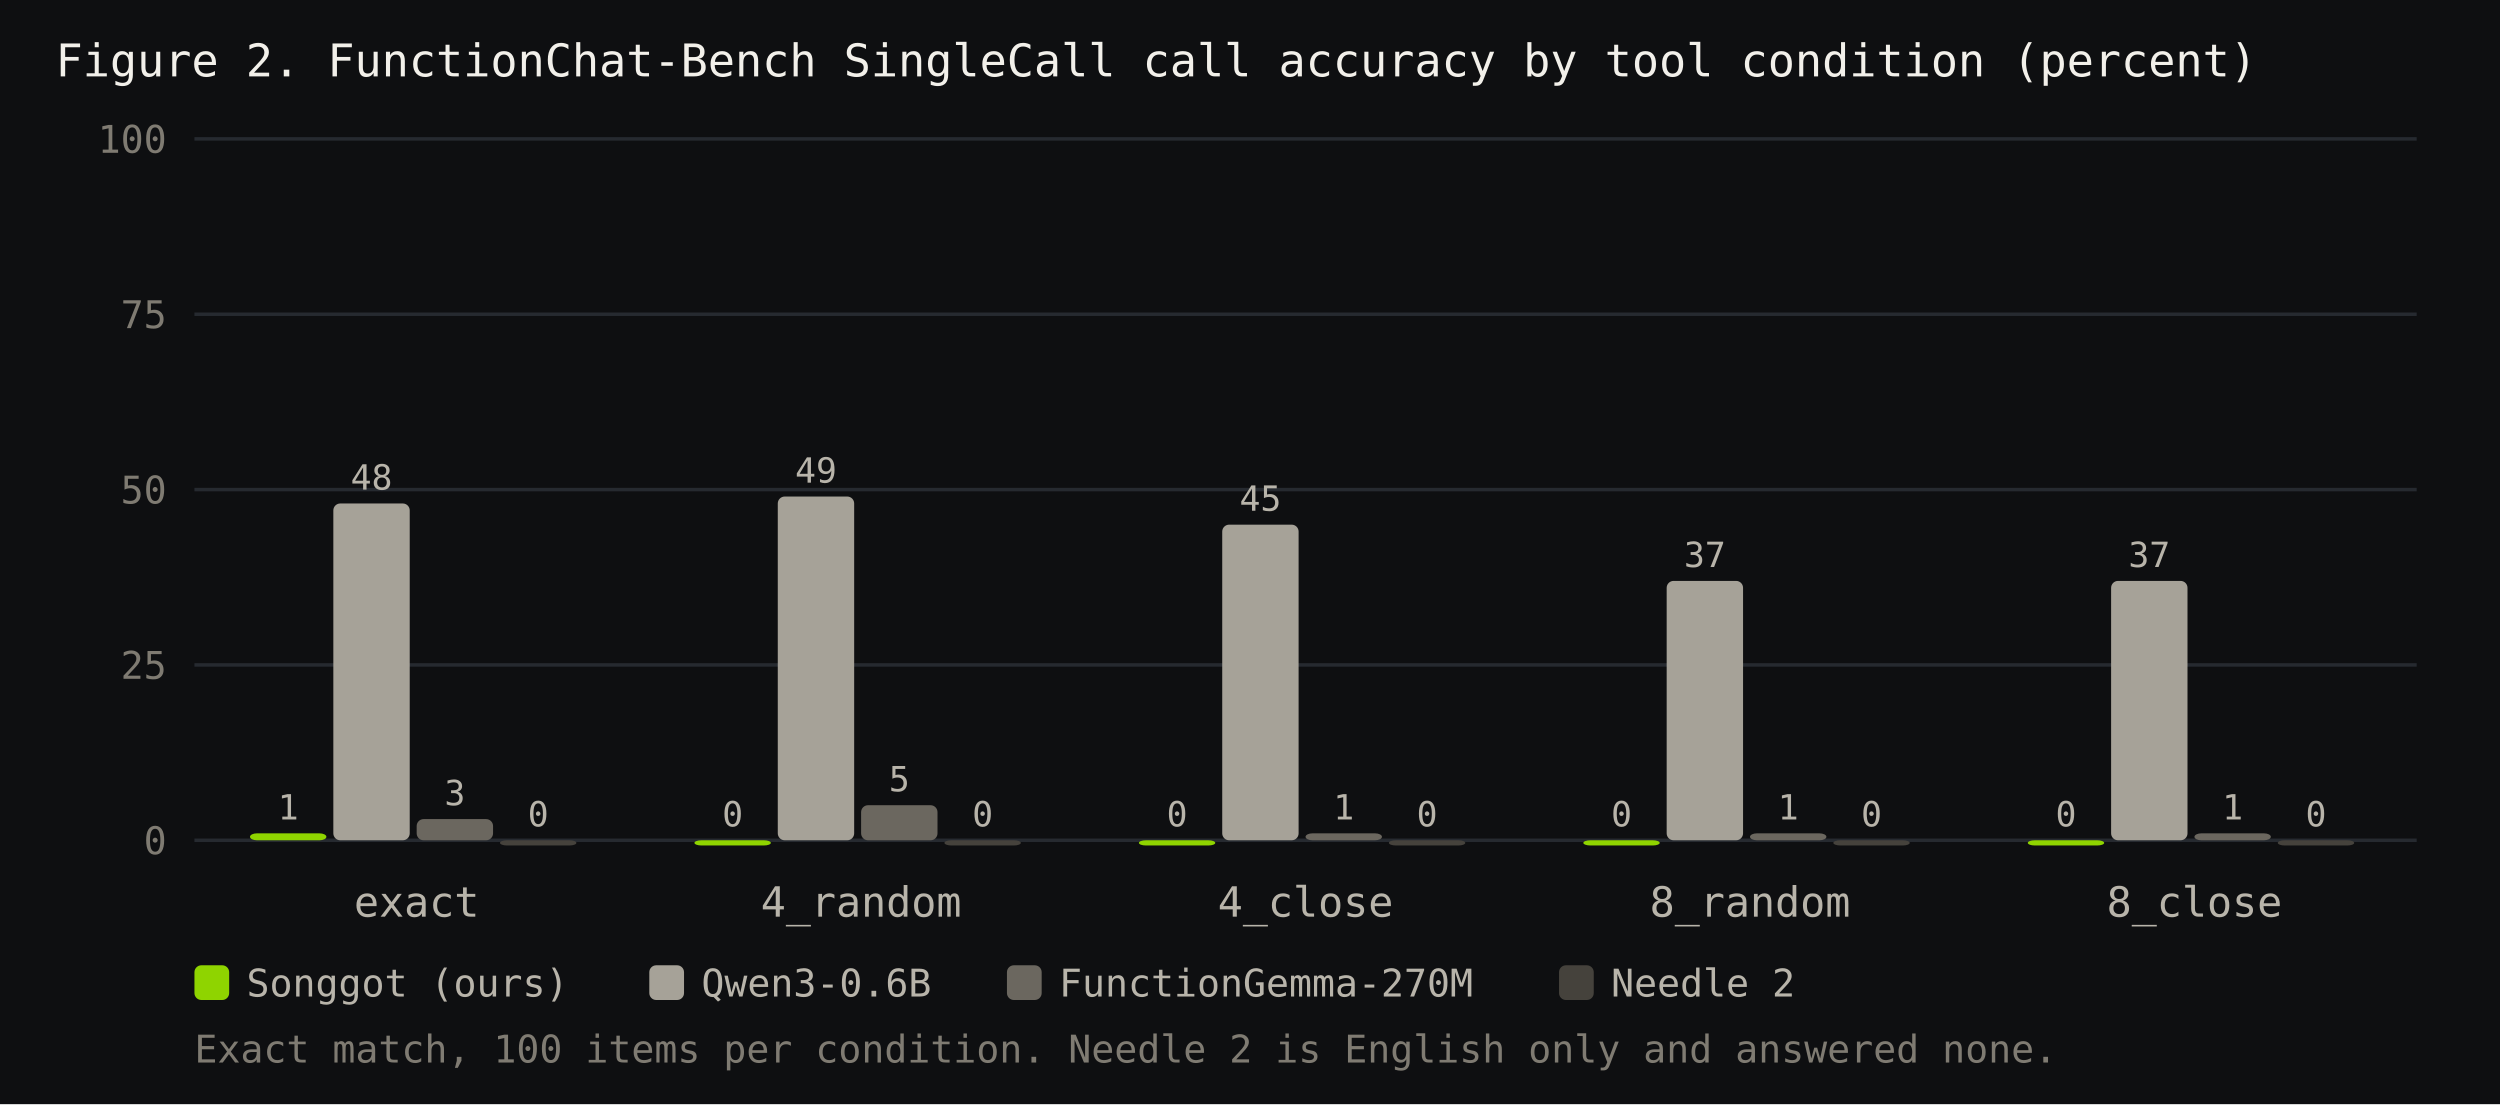
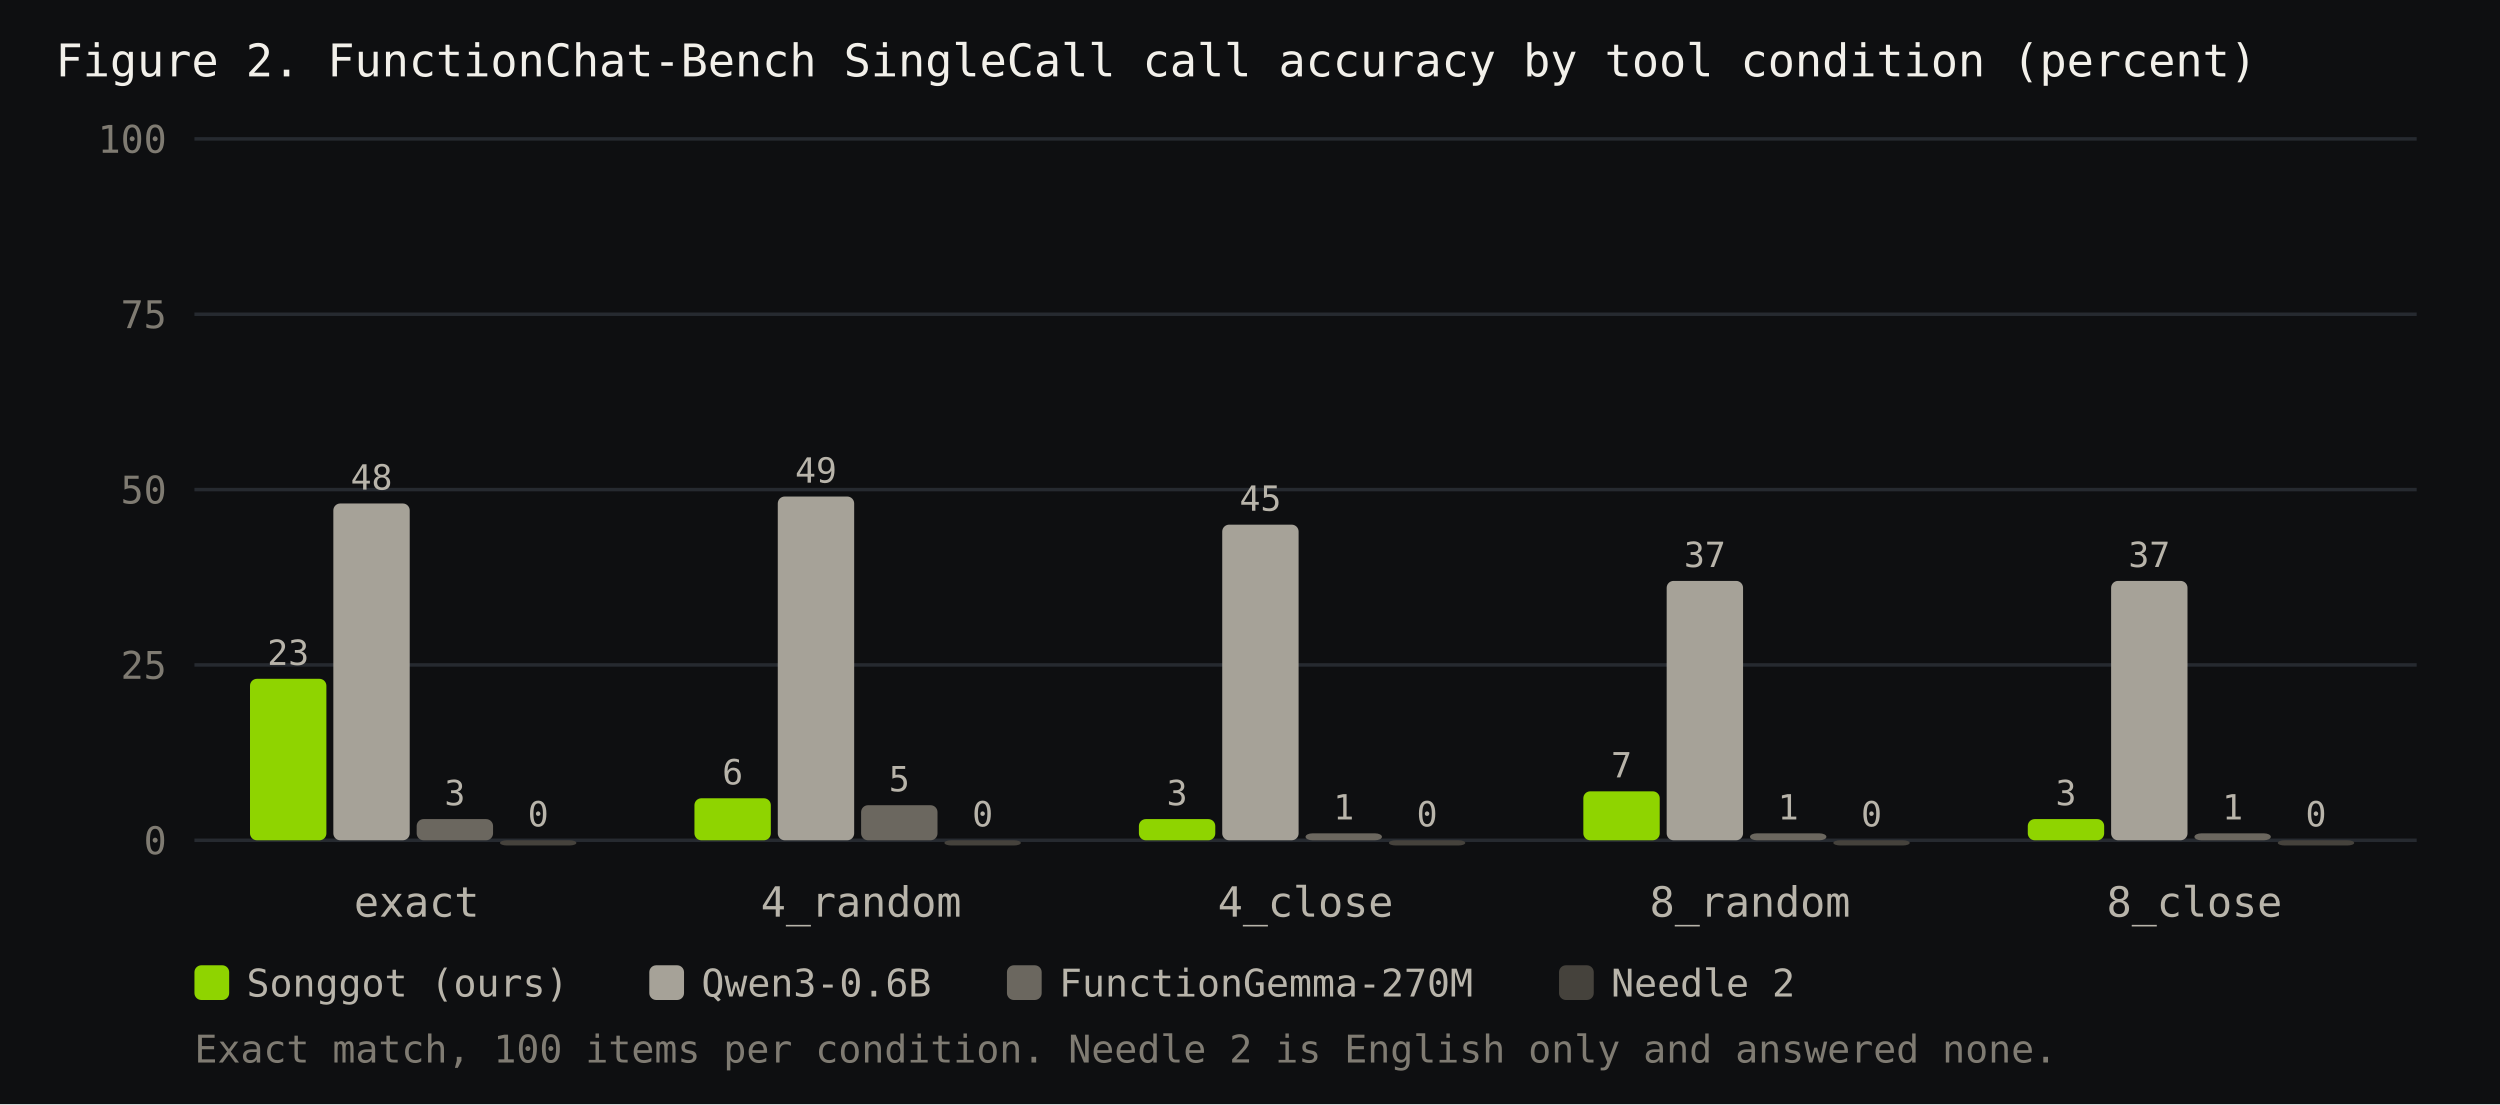
<svg xmlns="http://www.w3.org/2000/svg" viewBox="0 0 720 318" width="100%" role="img" aria-label="Figure 2. FunctionChat-Bench SingleCall call accuracy by tool condition (percent)" font-family="IBM Plex Mono, Menlo, monospace" font-size="12">
  <rect width="720" height="318" fill="#0e0f11" />
  <text x="16" y="22" fill="#f2f0ea" font-size="13" font-weight="500">Figure 2. FunctionChat-Bench SingleCall call accuracy by tool condition (percent)</text>
  <line x1="56" x2="696" y1="242.0" y2="242.0" stroke="#262a30" />
  <text x="48" y="246.0" fill="#7f7b72" text-anchor="end" font-size="11">0</text>
  <line x1="56" x2="696" y1="191.5" y2="191.5" stroke="#262a30" />
  <text x="48" y="195.5" fill="#7f7b72" text-anchor="end" font-size="11">25</text>
  <line x1="56" x2="696" y1="141.0" y2="141.0" stroke="#262a30" />
  <text x="48" y="145.0" fill="#7f7b72" text-anchor="end" font-size="11">50</text>
  <line x1="56" x2="696" y1="90.5" y2="90.5" stroke="#262a30" />
  <text x="48" y="94.5" fill="#7f7b72" text-anchor="end" font-size="11">75</text>
  <line x1="56" x2="696" y1="40.0" y2="40.0" stroke="#262a30" />
  <text x="48" y="44.0" fill="#7f7b72" text-anchor="end" font-size="11">100</text>
-   <rect x="72.0" y="240.0" width="22.0" height="2.0" rx="2" fill="#8fd400" />
-   <text x="83.0" y="236.0" fill="#b8b4aa" text-anchor="middle" font-size="10">1</text>
+   <rect x="72.0" y="195.5" width="22.0" height="46.5" rx="2" fill="#8fd400" />
+   <text x="83.0" y="191.5" fill="#b8b4aa" text-anchor="middle" font-size="10">23</text>
  <rect x="96.0" y="145.0" width="22.0" height="97.0" rx="2" fill="#a6a298" />
  <text x="107.0" y="141.0" fill="#b8b4aa" text-anchor="middle" font-size="10">48</text>
  <rect x="120.0" y="235.9" width="22.0" height="6.1" rx="2" fill="#6b675f" />
  <text x="131.0" y="231.9" fill="#b8b4aa" text-anchor="middle" font-size="10">3</text>
  <rect x="144.0" y="242.0" width="22.0" height="1.5" rx="2" fill="#45423c" />
  <text x="155.0" y="238.0" fill="#b8b4aa" text-anchor="middle" font-size="10">0</text>
  <text x="120.0" y="264" fill="#b8b4aa" text-anchor="middle">exact</text>
-   <rect x="200.0" y="242.0" width="22.0" height="1.5" rx="2" fill="#8fd400" />
-   <text x="211.0" y="238.0" fill="#b8b4aa" text-anchor="middle" font-size="10">0</text>
+   <rect x="200.0" y="229.9" width="22.0" height="12.1" rx="2" fill="#8fd400" />
+   <text x="211.0" y="225.9" fill="#b8b4aa" text-anchor="middle" font-size="10">6</text>
  <rect x="224.0" y="143.0" width="22.0" height="99.0" rx="2" fill="#a6a298" />
  <text x="235.0" y="139.0" fill="#b8b4aa" text-anchor="middle" font-size="10">49</text>
  <rect x="248.0" y="231.9" width="22.0" height="10.1" rx="2" fill="#6b675f" />
  <text x="259.0" y="227.9" fill="#b8b4aa" text-anchor="middle" font-size="10">5</text>
  <rect x="272.0" y="242.0" width="22.0" height="1.5" rx="2" fill="#45423c" />
  <text x="283.0" y="238.0" fill="#b8b4aa" text-anchor="middle" font-size="10">0</text>
  <text x="248.0" y="264" fill="#b8b4aa" text-anchor="middle">4_random</text>
-   <rect x="328.0" y="242.0" width="22.0" height="1.5" rx="2" fill="#8fd400" />
-   <text x="339.0" y="238.0" fill="#b8b4aa" text-anchor="middle" font-size="10">0</text>
+   <rect x="328.0" y="235.9" width="22.0" height="6.1" rx="2" fill="#8fd400" />
+   <text x="339.0" y="231.9" fill="#b8b4aa" text-anchor="middle" font-size="10">3</text>
  <rect x="352.0" y="151.1" width="22.0" height="90.9" rx="2" fill="#a6a298" />
  <text x="363.0" y="147.1" fill="#b8b4aa" text-anchor="middle" font-size="10">45</text>
  <rect x="376.0" y="240.0" width="22.0" height="2.0" rx="2" fill="#6b675f" />
  <text x="387.0" y="236.0" fill="#b8b4aa" text-anchor="middle" font-size="10">1</text>
  <rect x="400.0" y="242.0" width="22.0" height="1.5" rx="2" fill="#45423c" />
  <text x="411.0" y="238.0" fill="#b8b4aa" text-anchor="middle" font-size="10">0</text>
  <text x="376.0" y="264" fill="#b8b4aa" text-anchor="middle">4_close</text>
-   <rect x="456.0" y="242.0" width="22.0" height="1.5" rx="2" fill="#8fd400" />
-   <text x="467.0" y="238.0" fill="#b8b4aa" text-anchor="middle" font-size="10">0</text>
+   <rect x="456.0" y="227.9" width="22.0" height="14.1" rx="2" fill="#8fd400" />
+   <text x="467.0" y="223.9" fill="#b8b4aa" text-anchor="middle" font-size="10">7</text>
  <rect x="480.0" y="167.3" width="22.0" height="74.7" rx="2" fill="#a6a298" />
  <text x="491.0" y="163.3" fill="#b8b4aa" text-anchor="middle" font-size="10">37</text>
  <rect x="504.0" y="240.0" width="22.0" height="2.0" rx="2" fill="#6b675f" />
  <text x="515.0" y="236.0" fill="#b8b4aa" text-anchor="middle" font-size="10">1</text>
  <rect x="528.0" y="242.0" width="22.0" height="1.5" rx="2" fill="#45423c" />
  <text x="539.0" y="238.0" fill="#b8b4aa" text-anchor="middle" font-size="10">0</text>
  <text x="504.0" y="264" fill="#b8b4aa" text-anchor="middle">8_random</text>
-   <rect x="584.0" y="242.0" width="22.0" height="1.5" rx="2" fill="#8fd400" />
-   <text x="595.0" y="238.0" fill="#b8b4aa" text-anchor="middle" font-size="10">0</text>
+   <rect x="584.0" y="235.9" width="22.0" height="6.1" rx="2" fill="#8fd400" />
+   <text x="595.0" y="231.9" fill="#b8b4aa" text-anchor="middle" font-size="10">3</text>
  <rect x="608.0" y="167.3" width="22.0" height="74.7" rx="2" fill="#a6a298" />
  <text x="619.0" y="163.3" fill="#b8b4aa" text-anchor="middle" font-size="10">37</text>
  <rect x="632.0" y="240.0" width="22.0" height="2.0" rx="2" fill="#6b675f" />
  <text x="643.0" y="236.0" fill="#b8b4aa" text-anchor="middle" font-size="10">1</text>
  <rect x="656.0" y="242.0" width="22.0" height="1.5" rx="2" fill="#45423c" />
  <text x="667.0" y="238.0" fill="#b8b4aa" text-anchor="middle" font-size="10">0</text>
  <text x="632.0" y="264" fill="#b8b4aa" text-anchor="middle">8_close</text>
  <rect x="56" y="278" width="10" height="10" rx="2" fill="#8fd400" />
  <text x="71" y="287" fill="#b8b4aa" font-size="11">Songgot (ours)</text>
  <rect x="187" y="278" width="10" height="10" rx="2" fill="#a6a298" />
  <text x="202" y="287" fill="#b8b4aa" font-size="11">Qwen3-0.6B</text>
  <rect x="290" y="278" width="10" height="10" rx="2" fill="#6b675f" />
  <text x="305" y="287" fill="#b8b4aa" font-size="11">FunctionGemma-270M</text>
  <rect x="449" y="278" width="10" height="10" rx="2" fill="#45423c" />
  <text x="464" y="287" fill="#b8b4aa" font-size="11">Needle 2</text>
  <text x="56" y="306" fill="#7f7b72" font-size="11">Exact match, 100 items per condition. Needle 2 is English only and answered none.</text>
</svg>
